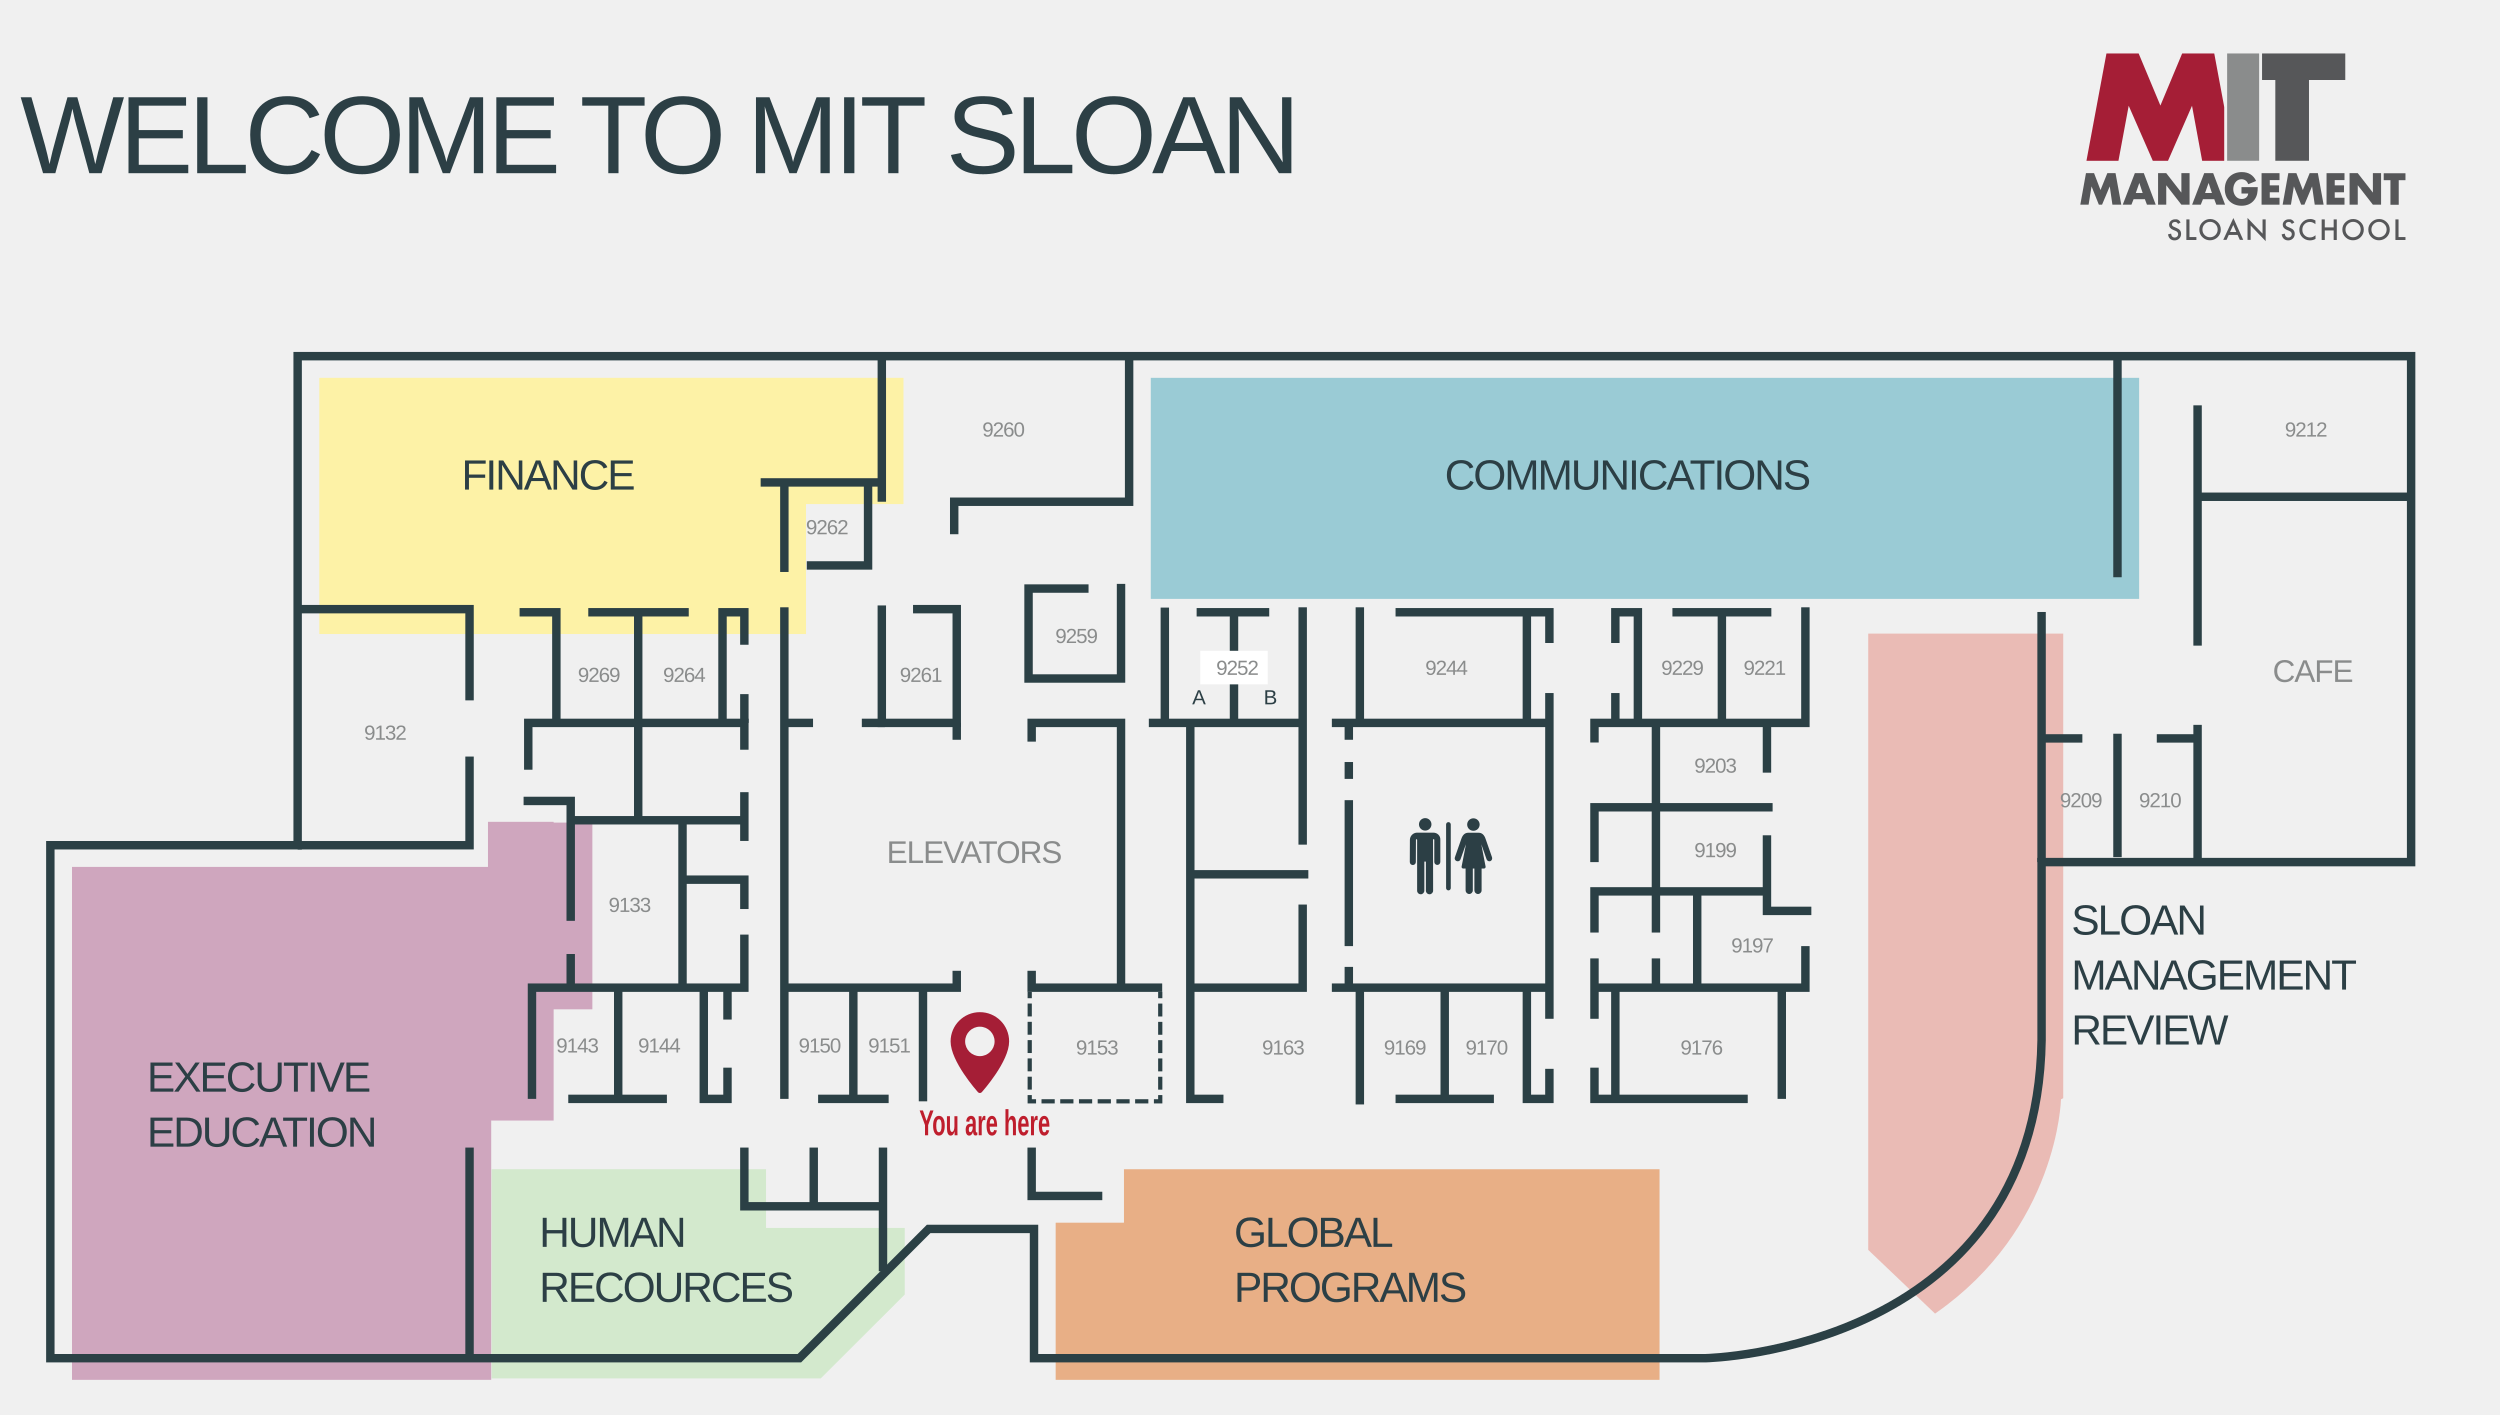
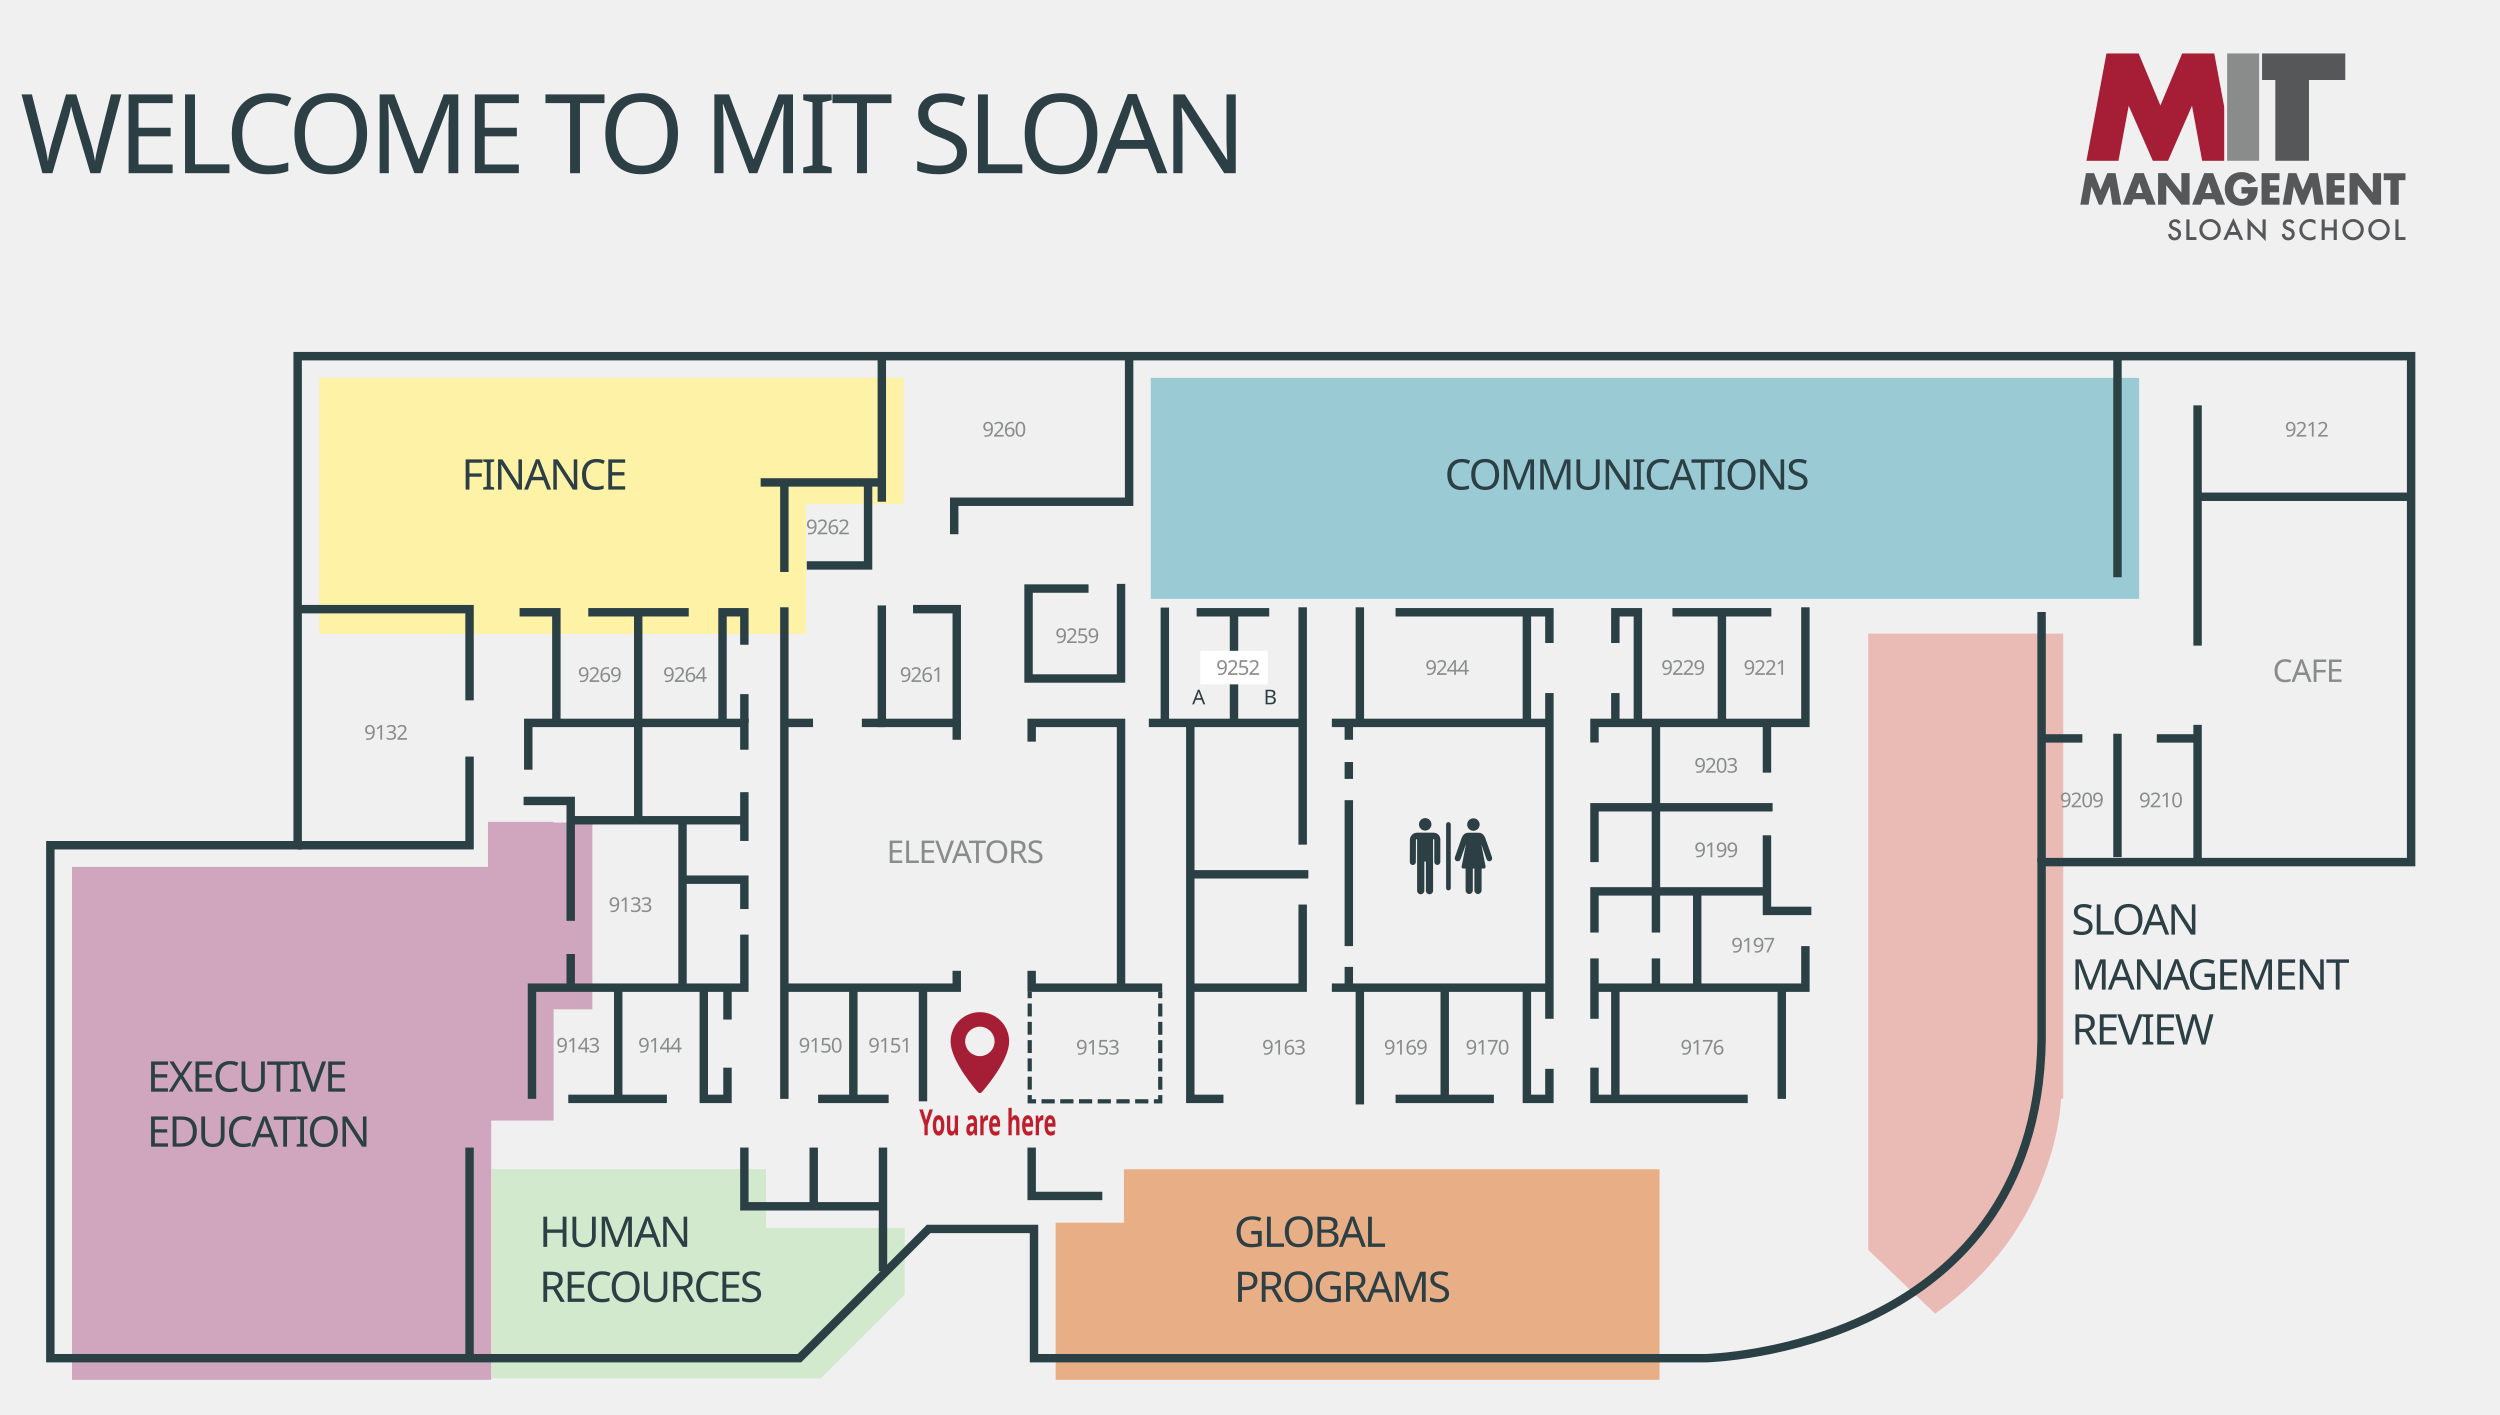
<svg xmlns="http://www.w3.org/2000/svg" version="1.1" id="Layer_1" x="0px" y="0px" viewBox="0 0 2562.6 1449.5" style="enable-background:new 0 0 2562.6 1449.5;" xml:space="preserve">
  <style type="text/css">
	.st0{fill:#2C3F45;}
	.st1{fill:#A51E36;}
	.st2{fill:#EBEEF1;}
- 	.st3{font-family: Arial,Helvetica Neue,Helvetica,sans-serif; font-weight: 100;}
+ 	.st3{font-family: Arial Bold; font-weight: 200;}
	.st4{font-size:113.055px;}
	.st5{letter-spacing:-5;}
	.st6{fill:#8A8C8C;}
	.st7{fill:#565759;}
	.st8{fill:#EABBB5;}
	.st9{fill:#D3E9CD;}
	.st10{fill:#CFA6BE;}
	.st11{fill:#E8AF86;}
	.st12{fill:#9ACBD5;}
	.st13{fill:#FDF2A6;}
	.st14{fill:none;stroke:#2B4045;stroke-width:8.643;stroke-miterlimit:10;}
	.st15{font-size:43.362px;}
	.st16{letter-spacing:-2;}
- 	.st17{font-family: Arial,Helvetica Neue,Helvetica,sans-serif; font-weight: 300;}
+ 	.st17{font-family: Arial Bold; font-weight: 400;}
	.st18{font-size:21px;}
	.st19{letter-spacing:-1;}
	.st20{font-size:32.222px;}
	.st21{fill:#FFFFFF;}
	.st22{fill:none;stroke:#2B4045;stroke-width:4.328;stroke-miterlimit:10;}
	.st23{fill:none;stroke:#2B4045;stroke-width:4.328;stroke-miterlimit:10;stroke-dasharray:13.237,5.516;}
	.st24{fill:none;stroke:#2B4045;stroke-width:4.328;stroke-miterlimit:10;stroke-dasharray:13.548,5.645;}
	.st25{fill:#BF1E2D;}
- 	.st26{font-family: Arial,Helvetica Neue,Helvetica,sans-serif; font-weight: 600;}
+ 	.st26{font-family: Arial Bold; font-weight: 700;}
	.st27{font-size:37px;}
</style>
  <rect x="-428.7" y="-501.5" class="st0" width="215.6" height="207.2" />
  <rect x="-428.7" y="-708.7" class="st1" width="215.6" height="207.2" />
  <rect x="-428.7" y="-915.8" class="st2" width="215.6" height="207.2" />
  <g>
    <g>
      <text transform="matrix(1 0 0 1 20.7285 177.51)" class="st0 st3 st4 st5">WELCOME TO MIT SLOAN</text>
    </g>
    <g>
      <g>
        <polygon class="st6" points="2282.9,164.8 2299.9,164.8 2304.3,164.8 2315.7,164.8 2315.7,54.8 2282.9,54.8    " />
      </g>
      <polygon class="st7" points="2318.7,54.8 2318.7,82 2332.3,82 2332.3,164.8 2366.8,164.8 2366.8,82 2404,82 2404,54.8   " />
      <g>
        <path class="st7" d="M2235.2,228l-2.6,1.5c-0.5-0.8-0.9-1.4-1.4-1.6c-0.5-0.3-1-0.4-1.8-0.4c-0.9,0-1.6,0.3-2.2,0.7     c-0.6,0.5-0.9,1.1-0.9,1.9c0,1,0.8,1.9,2.3,2.5l2.1,0.9c1.7,0.7,3,1.5,3.8,2.5c0.8,1,1.2,2.2,1.2,3.7c0,1.9-0.6,3.5-1.9,4.8     c-1.3,1.3-2.9,1.9-4.8,1.9c-1.8,0-3.3-0.5-4.5-1.6c-1.2-1.1-1.9-2.6-2.2-4.6l3.2-0.7c0.1,1.2,0.4,2.1,0.8,2.6     c0.7,0.9,1.6,1.4,2.9,1.4c1,0,1.8-0.3,2.5-1c0.7-0.7,1-1.5,1-2.5c0-0.4-0.1-0.8-0.2-1.1c-0.1-0.3-0.3-0.7-0.5-0.9     c-0.2-0.3-0.6-0.6-0.9-0.8c-0.4-0.3-0.8-0.5-1.4-0.7l-2-0.8c-2.9-1.2-4.3-3-4.3-5.3c0-1.6,0.6-2.9,1.8-4c1.2-1.1,2.7-1.6,4.5-1.6     C2232,224.4,2233.9,225.6,2235.2,228z" />
        <path class="st7" d="M2254.4,235.3c0-3,1.1-5.5,3.3-7.6c2.2-2.1,4.8-3.2,7.8-3.2c3,0,5.6,1.1,7.7,3.2c2.2,2.1,3.2,4.7,3.2,7.7     c0,3-1.1,5.6-3.2,7.7c-2.2,2.1-4.8,3.2-7.9,3.2c-2.7,0-5.2-0.9-7.3-2.8C2255.6,241.4,2254.4,238.7,2254.4,235.3z M2257.6,235.3     c0,2.3,0.8,4.2,2.3,5.7c1.6,1.5,3.3,2.2,5.4,2.2c2.2,0,4.1-0.8,5.6-2.3c1.5-1.5,2.3-3.4,2.3-5.6c0-2.2-0.8-4.1-2.3-5.6     c-1.5-1.5-3.3-2.3-5.5-2.3c-2.2,0-4,0.8-5.5,2.3C2258.4,231.2,2257.6,233.1,2257.6,235.3z" />
        <path class="st7" d="M2293.6,240.8h-9l-2.3,5.1h-3.4l10.4-22.4l10.1,22.4h-3.5L2293.6,240.8z M2292.3,237.8l-3.1-7.2l-3.3,7.2     H2292.3z" />
        <path class="st7" d="M2303.8,245.9v-22.5l15.4,16.1v-14.6h3.2v22.3l-15.4-16v14.7H2303.8z" />
        <path class="st7" d="M2351.8,228l-2.6,1.5c-0.5-0.8-0.9-1.4-1.4-1.6c-0.5-0.3-1-0.4-1.8-0.4c-0.9,0-1.6,0.3-2.2,0.7     c-0.6,0.5-0.9,1.1-0.9,1.9c0,1,0.8,1.9,2.3,2.5l2.1,0.9c1.7,0.7,3,1.5,3.7,2.5c0.8,1,1.2,2.2,1.2,3.7c0,1.9-0.6,3.5-1.9,4.8     c-1.3,1.3-2.9,1.9-4.8,1.9c-1.8,0-3.3-0.5-4.5-1.6c-1.2-1.1-1.9-2.6-2.2-4.6l3.2-0.7c0.1,1.2,0.4,2.1,0.8,2.6     c0.7,0.9,1.6,1.4,2.9,1.4c1,0,1.8-0.3,2.5-1c0.7-0.7,1-1.5,1-2.5c0-0.4-0.1-0.8-0.2-1.1c-0.1-0.3-0.3-0.7-0.5-0.9     c-0.2-0.3-0.6-0.6-0.9-0.8c-0.4-0.3-0.8-0.5-1.4-0.7l-2-0.8c-2.9-1.2-4.3-3-4.3-5.3c0-1.6,0.6-2.9,1.8-4c1.2-1.1,2.7-1.6,4.5-1.6     C2348.5,224.4,2350.4,225.6,2351.8,228z" />
        <path class="st7" d="M2373.4,226v3.8c-1.8-1.5-3.7-2.3-5.7-2.3c-2.2,0-4,0.8-5.5,2.3c-1.5,1.5-2.2,3.4-2.2,5.7     c0,2.2,0.7,4.1,2.2,5.6c1.5,1.5,3.3,2.3,5.5,2.3c1.1,0,2.1-0.2,2.9-0.5c0.4-0.2,0.9-0.4,1.4-0.7c0.5-0.3,1-0.7,1.5-1.1v3.8     c-1.8,1-3.7,1.5-5.7,1.5c-3,0-5.6-1.1-7.7-3.1c-2.1-2.1-3.2-4.7-3.2-7.7c0-2.7,0.9-5.1,2.7-7.2c2.2-2.6,5-3.9,8.5-3.9     C2369.8,224.4,2371.6,225,2373.4,226z" />
        <path class="st7" d="M2383,233.1h9.1v-8.2h3.2v21.1h-3.2v-9.8h-9.1v9.8h-3.2v-21.1h3.2V233.1z" />
        <path class="st7" d="M2401,235.3c0-3,1.1-5.5,3.3-7.6c2.2-2.1,4.8-3.2,7.8-3.2c3,0,5.6,1.1,7.7,3.2c2.2,2.1,3.2,4.7,3.2,7.7     c0,3-1.1,5.6-3.2,7.7c-2.2,2.1-4.8,3.2-7.9,3.2c-2.7,0-5.2-0.9-7.3-2.8C2402.2,241.4,2401,238.7,2401,235.3z M2404.2,235.3     c0,2.3,0.8,4.2,2.3,5.7c1.6,1.5,3.3,2.2,5.4,2.2c2.2,0,4.1-0.8,5.6-2.3c1.5-1.5,2.3-3.4,2.3-5.6c0-2.2-0.7-4.1-2.2-5.6     c-1.5-1.5-3.3-2.3-5.5-2.3c-2.2,0-4,0.8-5.6,2.3C2404.9,231.2,2404.2,233.1,2404.2,235.3z" />
        <path class="st7" d="M2427.6,235.3c0-3,1.1-5.5,3.3-7.6c2.2-2.1,4.8-3.2,7.8-3.2c3,0,5.6,1.1,7.7,3.2c2.2,2.1,3.2,4.7,3.2,7.7     c0,3-1.1,5.6-3.2,7.7c-2.2,2.1-4.8,3.2-7.9,3.2c-2.7,0-5.2-0.9-7.3-2.8C2428.8,241.4,2427.6,238.7,2427.6,235.3z M2430.8,235.3     c0,2.3,0.8,4.2,2.3,5.7c1.6,1.5,3.4,2.2,5.4,2.2c2.2,0,4.1-0.8,5.6-2.3c1.5-1.5,2.3-3.4,2.3-5.6c0-2.2-0.7-4.1-2.3-5.6     c-1.5-1.5-3.3-2.3-5.5-2.3c-2.2,0-4,0.8-5.5,2.3C2431.6,231.2,2430.8,233.1,2430.8,235.3z" />
        <path class="st7" d="M2458.6,224.9v18.1h7.1v3h-10.3v-21.1H2458.6z" />
        <path class="st7" d="M2244.3,224.9v18.1h7.1v3h-10.3v-21.1H2244.3z" />
      </g>
      <g>
        <g>
          <g id="XMLID_72_">
            <path id="XMLID_91_" class="st7" d="M2138.2,177.5h8.3l6.6,17.3l7-17.3h8.4l5.9,32.3h-9.1l-2.7-18.6h-0.1l-7.8,18.6h-3.3       l-7.4-18.6h-0.1l-3,18.6h-8.5L2138.2,177.5z" />
            <path id="XMLID_88_" class="st7" d="M2187,204.2l-2.2,5.6h-8.9l12.4-32.3h9.2l12.2,32.3h-9l-2.1-5.6H2187z M2192.9,187.5       L2192.9,187.5l-3.6,10.3h7L2192.9,187.5z" />
            <path id="XMLID_86_" class="st7" d="M2212.1,177.5h8.4l15.4,19.8h0.1v-19.8h8.4v32.3h-8.4l-15.4-19.8h-0.1v19.8h-8.4V177.5z" />
            <path id="XMLID_83_" class="st7" d="M2258.1,204.2l-2.2,5.6h-8.9l12.4-32.3h9.2l12.2,32.3h-9l-2.1-5.6H2258.1z M2263.9,187.5       L2263.9,187.5l-3.6,10.3h7L2263.9,187.5z" />
            <path id="XMLID_81_" class="st7" d="M2314.3,191.8c-0.1,4.7-0.4,8.8-3.3,12.8c-3.2,4.4-7.9,6.3-13.3,6.3       c-10.2,0-17.2-6.9-17.2-17.1c0-10.5,7.1-17.4,17.5-17.4c6.7,0,11.8,3,14.6,9.1l-8,3.3c-1.2-3.1-3.6-5.1-7-5.1       c-5.5,0-8.4,5.3-8.4,10.2c0,5,3,10.1,8.5,10.1c3.6,0,6.4-1.9,6.8-5.6h-6.9v-6.6H2314.3z" />
            <path id="XMLID_79_" class="st7" d="M2326.6,184.6v5.4h9.5v7.1h-9.5v5.6h10v7.1h-18.4v-32.3h18.4v7.1H2326.6z" />
            <path id="XMLID_77_" class="st7" d="M2393.2,184.6v5.4h9.5v7.1h-9.5v5.6h10v7.1h-18.4v-32.3h18.4v7.1H2393.2z" />
            <path id="XMLID_75_" class="st7" d="M2408.4,177.5h8.4l15.4,19.8h0.1v-19.8h8.4v32.3h-8.4l-15.4-19.8h-0.1v19.8h-8.4V177.5z" />
            <path id="XMLID_73_" class="st7" d="M2458.7,209.9h-8.4v-25.2h-6.9v-7.1h22.3v7.1h-6.9V209.9z" />
          </g>
        </g>
        <path id="XMLID_70_" class="st7" d="M2345.6,177.5h8.3l6.6,17.3l7-17.3h8.4l5.9,32.3h-9.1l-2.7-18.6h-0.1l-7.8,18.6h-3.3     l-7.4-18.6h-0.1l-3,18.6h-8.5L2345.6,177.5z" />
      </g>
      <polygon class="st1" points="2279.9,109.8 2279.5,107.4 2269.7,54.8 2236.8,54.8 2214.5,108.2 2192.2,54.8 2159.2,54.8     2138.7,164.8 2171.5,164.8 2182,108.4 2206.7,164.8 2222.3,164.8 2246.9,108.4 2257.3,164.8 2268.8,164.8 2279.9,164.8   " />
    </g>
    <g>
      <path class="st8" d="M1983.5,1346.5c126.1-87.4,129.1-219.7,129.1-219.7l2.3-1.1V649.5h-199.9v631.7L1983.5,1346.5L1983.5,1346.5z    " />
      <polygon class="st9" points="785.2,1198.5 503.9,1198.5 503.9,1412.9 841.3,1412.9 927.4,1327 927.4,1258.7 785.2,1258.7   " />
      <polygon class="st10" points="607.2,843.2 567.5,843.2 567.5,842.4 500.2,842.4 500.2,888.6 73.8,888.6 73.8,1414.4 503.5,1414.4     503.5,1148.6 567.5,1148.6 567.5,1034.6 607.2,1034.6   " />
      <polygon class="st11" points="1152.1,1198.5 1152.1,1253.3 1082.1,1253.3 1082.1,1414.4 1701.1,1414.4 1701.1,1359.6     1701.1,1253.3 1701.1,1198.5   " />
      <rect x="1179.6" y="387.3" class="st12" width="1013.1" height="226.6" />
      <polygon class="st13" points="926.1,387.3 819.2,387.3 801.9,387.3 327.3,387.3 327.3,649.9 826.2,649.9 826.2,516.7 926.1,516.7       " />
      <g>
        <path class="st14" d="M51.6,1392.2h767.8l132.5-132.5h108v132.5h688.5c0,0,350-7.2,344.3-341.4V883.7h378.8V365.1H305.1v501.3     H51.6V1392.2z" />
        <line class="st14" x1="2252.6" y1="415.5" x2="2252.6" y2="661.8" />
        <line class="st14" x1="2252.6" y1="743" x2="2252.6" y2="883.7" />
        <line class="st14" x1="2170.5" y1="752.1" x2="2170.5" y2="878.6" />
        <line class="st14" x1="2252.6" y1="509.2" x2="2471.5" y2="509.2" />
        <line class="st14" x1="2092.7" y1="883.7" x2="2092.7" y2="627.3" />
        <line class="st14" x1="2134.5" y1="756.9" x2="2092.7" y2="756.9" />
        <line class="st14" x1="2252.6" y1="756.9" x2="2210.8" y2="756.9" />
        <polyline class="st14" points="1157.4,365.1 1157.4,514.3 978.1,514.3 978.1,547.6    " />
        <line class="st14" x1="903.9" y1="365.1" x2="903.9" y2="514.3" />
        <line class="st14" x1="903.9" y1="494.5" x2="779.7" y2="494.5" />
        <line class="st14" x1="804" y1="586.3" x2="804" y2="494.5" />
        <polyline class="st14" points="889.8,494.5 889.8,579.6 827,579.6    " />
        <polyline class="st14" points="305.1,624.4 481.3,624.4 481.3,717.9    " />
        <polyline class="st14" points="305.1,866.4 481.3,866.4 481.3,775.5    " />
        <line class="st14" x1="481.3" y1="1176.3" x2="481.3" y2="1392.2" />
        <polyline class="st14" points="763,1176.3 763,1236.5 905.1,1236.5    " />
        <line class="st14" x1="834.1" y1="1176.3" x2="834.1" y2="1236.5" />
        <line class="st14" x1="905.1" y1="1176.3" x2="905.1" y2="1303.1" />
        <line class="st14" x1="633.7" y1="1012.4" x2="633.7" y2="1126.4" />
        <polyline class="st14" points="721.4,1012.4 721.4,1126.4 745.7,1126.4 745.7,1094.4    " />
        <line class="st14" x1="745.7" y1="1012.4" x2="745.7" y2="1045.1" />
        <line class="st14" x1="582.5" y1="1126.4" x2="683.6" y2="1126.4" />
        <line class="st14" x1="699.6" y1="840.8" x2="699.6" y2="1012.4" />
        <line class="st14" x1="585" y1="840.8" x2="763" y2="840.8" />
        <line class="st14" x1="585" y1="977.9" x2="585" y2="1012.4" />
        <polyline class="st14" points="699.6,901.7 763,901.7 763,931.8    " />
        <polyline class="st14" points="763,958 763,1012.4 545.3,1012.4 545.3,1126.4    " />
        <line class="st14" x1="654.2" y1="627.6" x2="654.2" y2="840.8" />
        <polyline class="st14" points="763,768.5 763,741 541.5,741 541.5,789    " />
        <line class="st14" x1="763" y1="812" x2="763" y2="862" />
        <line class="st14" x1="603" y1="627.6" x2="706" y2="627.6" />
        <polyline class="st14" points="763,660.9 763,627.6 740.6,627.6 740.6,741    " />
        <line class="st14" x1="763" y1="711.5" x2="763" y2="741" />
        <polyline class="st14" points="570.3,741 570.3,627.6 532.6,627.6    " />
        <polyline class="st14" points="536.7,821 585,821 585,943.9    " />
        <line class="st14" x1="804" y1="622.5" x2="804" y2="1126.4" />
        <polyline class="st14" points="804,1012.4 980.7,1012.4 980.7,995.1    " />
        <line class="st14" x1="910.9" y1="1126.4" x2="838.6" y2="1126.4" />
        <line class="st14" x1="874.7" y1="1012.4" x2="874.7" y2="1126.4" />
        <line class="st14" x1="946.1" y1="1128.9" x2="946.1" y2="1012.4" />
        <polyline class="st14" points="1191.3,1012.4 1057.5,1012.4 1057.5,995.1    " />
        <polyline class="st14" points="903.9,620.6 903.9,741 980.7,741 980.7,624.4 935.9,624.4    " />
        <line class="st14" x1="833.4" y1="741" x2="804" y2="741" />
        <line class="st14" x1="907.1" y1="741" x2="883.4" y2="741" />
        <polyline class="st14" points="1057.5,760.2 1057.5,741 1149.1,741 1149.1,1012.4    " />
        <line class="st14" x1="980.7" y1="741" x2="980.7" y2="758.3" />
        <polyline class="st14" points="1115.8,603.3 1054.3,603.3 1054.3,695.5 1149.1,695.5 1149.1,598.5    " />
        <polyline class="st14" points="1254.1,1126.4 1220.1,1126.4 1220.1,741    " />
        <line class="st14" x1="1177.6" y1="741" x2="1335.3" y2="741" />
        <line class="st14" x1="1194" y1="622.8" x2="1194" y2="741" />
        <line class="st14" x1="1264.9" y1="627.6" x2="1264.9" y2="741" />
        <line class="st14" x1="1335.3" y1="622.5" x2="1335.3" y2="865.8" />
        <line class="st14" x1="1226.6" y1="627.6" x2="1301" y2="627.6" />
        <line class="st14" x1="1393.9" y1="622.5" x2="1393.9" y2="741" />
        <line class="st14" x1="1365.2" y1="741" x2="1588.2" y2="741" />
        <polyline class="st14" points="1430.5,627.6 1588.2,627.6 1588.2,659.1    " />
        <path class="st14" d="M1588.2,1044.3" />
        <line class="st14" x1="1588.2" y1="710.4" x2="1588.2" y2="1044.3" />
        <polyline class="st14" points="1588.2,1095.6 1588.2,1126.4 1565.1,1126.4 1565.1,1015    " />
        <polyline class="st14" points="1220.1,1012.4 1335.3,1012.4 1335.3,927.2    " />
        <line class="st14" x1="1220.1" y1="896.2" x2="1341.1" y2="896.2" />
        <polyline class="st14" points="1365.2,1012.4 1393.9,1012.4 1588.2,1012.4    " />
        <path class="st14" d="M1393.9,1126.4" />
        <line class="st14" x1="1393.9" y1="1012.4" x2="1393.9" y2="1132.1" />
        <line class="st14" x1="1430.5" y1="1126.4" x2="1531.3" y2="1126.4" />
        <line class="st14" x1="1480.9" y1="1012.4" x2="1480.9" y2="1126.4" />
        <line class="st14" x1="1565.1" y1="627.3" x2="1565.1" y2="741" />
        <polyline class="st14" points="1850.6,622.5 1850.6,741 1634.4,741 1634.4,761.1    " />
        <polyline class="st14" points="1655.8,659.1 1655.8,627.6 1678.9,627.6 1678.9,741    " />
        <line class="st14" x1="1655.8" y1="710.4" x2="1655.8" y2="741" />
        <line class="st14" x1="1714.3" y1="627.6" x2="1815.7" y2="627.6" />
        <line class="st14" x1="1765" y1="741" x2="1765" y2="627.6" />
        <line class="st14" x1="1697.4" y1="741" x2="1697.4" y2="955.9" />
        <line class="st14" x1="1697.4" y1="982.4" x2="1697.4" y2="1012.4" />
        <polyline class="st14" points="1634.4,1012.4 1850.6,1012.4 1850.6,969.8    " />
        <polyline class="st14" points="1811.2,913.7 1634.4,913.7 1634.4,955.9    " />
        <polyline class="st14" points="1811.2,856.2 1811.2,933.7 1856.7,933.7    " />
        <line class="st14" x1="1739.7" y1="913.7" x2="1739.7" y2="1012.4" />
        <polyline class="st14" points="1817,827.5 1634.4,827.5 1634.4,883.7    " />
        <line class="st14" x1="1634.4" y1="982.4" x2="1634.4" y2="1044.3" />
        <polyline class="st14" points="1634.4,1094.4 1634.4,1126.4 1791.5,1126.4    " />
        <line class="st14" x1="1826.4" y1="1126.4" x2="1826.4" y2="1012.4" />
        <line class="st14" x1="1655.8" y1="1012.4" x2="1655.8" y2="1126.4" />
        <line class="st14" x1="1811.2" y1="743" x2="1811.2" y2="792" />
        <line class="st14" x1="1382.6" y1="820.2" x2="1382.6" y2="969.8" />
        <line class="st14" x1="1382.6" y1="991.1" x2="1382.6" y2="1012.4" />
        <line class="st14" x1="1382.6" y1="741" x2="1382.6" y2="758.3" />
        <line class="st14" x1="1382.6" y1="781.1" x2="1382.6" y2="798.4" />
        <polyline class="st14" points="1057.5,1176.3 1057.5,1225.9 1129.9,1225.9    " />
        <line class="st14" x1="2170.5" y1="365.1" x2="2170.5" y2="591.7" />
      </g>
    </g>
    <g>
      <text transform="matrix(1 0 0 1 473.0979 501.8365)" class="st0 st3 st15 st16">FINANCE</text>
    </g>
    <text transform="matrix(1 0 0 1 2342.063 447.5187)" class="st6 st17 st18 st19">9212</text>
    <text transform="matrix(1 0 0 1 1702.81 691.7642)" class="st6 st17 st18 st19">9229</text>
    <text transform="matrix(1 0 0 1 1736.702 792.0316)" class="st6 st17 st18 st19">9203</text>
    <text transform="matrix(1 0 0 1 1736.702 878.6323)" class="st6 st17 st18 st19">9199</text>
    <text transform="matrix(1 0 0 1 1774.571 976.3196)" class="st6 st17 st18 st19">9197</text>
    <text transform="matrix(1 0 0 1 1722.522 1080.985)" class="st6 st17 st18 st19">9176</text>
    <text transform="matrix(1 0 0 1 1502.227 1080.985)" class="st6 st17 st18 st19">9170</text>
    <text transform="matrix(1 0 0 1 1418.488 1080.985)" class="st6 st17 st18 st19">9169</text>
    <text transform="matrix(1 0 0 1 1293.648 1080.985)" class="st6 st17 st18 st19">9163</text>
    <text transform="matrix(1 0 0 1 1102.902 1080.985)" class="st6 st17 st18 st19">9153</text>
    <text transform="matrix(1 0 0 1 1787.178 691.7642)" class="st6 st17 st18 st19">9221</text>
    <text transform="matrix(1 0 0 1 2329.533 699.017)" class="st6 st3 st20 st19">CAFE</text>
    <g>
      <text transform="matrix(1 0 0 1 1480.904 501.8365)" class="st0 st3 st15 st16">COMMUNICATIONS</text>
    </g>
    <g>
      <text transform="matrix(1 0 0 1 1264.932 1278.096)">
        <tspan x="0" y="0" class="st0 st3 st15 st16">GLOBAL</tspan>
        <tspan x="0" y="56.4" class="st0 st3 st15 st16">PROGRAMS</tspan>
      </text>
    </g>
    <g>
      <text transform="matrix(1 0 0 1 552.7687 1278.095)">
        <tspan x="0" y="0" class="st0 st3 st15 st16">HUMAN</tspan>
        <tspan x="0" y="56.4" class="st0 st3 st15 st16">RECOURCES</tspan>
      </text>
    </g>
    <g>
      <text transform="matrix(1 0 0 1 150.6692 1118.986)">
        <tspan x="0" y="0" class="st0 st3 st15 st16">EXECUTIVE</tspan>
        <tspan x="0" y="56.4" class="st0 st3 st15 st16">EDUCATION</tspan>
      </text>
    </g>
    <g>
      <text transform="matrix(1 0 0 1 2123.233 958.0054)">
        <tspan x="0" y="0" class="st0 st3 st15 st16">SLOAN</tspan>
        <tspan x="0" y="56.4" class="st0 st3 st15 st16">MANAGEMENT</tspan>
        <tspan x="0" y="112.7" class="st0 st3 st15 st16">REVIEW</tspan>
      </text>
    </g>
    <text transform="matrix(1 0 0 1 373.228 758.251)" class="st6 st17 st18 st19">9132</text>
    <text transform="matrix(1 0 0 1 1006.885 447.5187)" class="st6 st17 st18 st19">9260</text>
    <text transform="matrix(1 0 0 1 826.1212 547.6128)" class="st6 st17 st18 st19">9262</text>
    <text transform="matrix(1 0 0 1 592.3065 699.0169)" class="st6 st17 st18 st19">9269</text>
    <text transform="matrix(1 0 0 1 623.8049 934.7928)" class="st6 st17 st18 st19">9133</text>
    <text transform="matrix(1 0 0 1 570.1869 1078.922)" class="st6 st17 st18 st19">9143</text>
    <text transform="matrix(1 0 0 1 654.0534 1078.922)" class="st6 st17 st18 st19">9144</text>
    <text transform="matrix(1 0 0 1 818.5941 1078.922)" class="st6 st17 st18 st19">9150</text>
    <text transform="matrix(1 0 0 1 889.9411 1078.922)" class="st6 st17 st18 st19">9151</text>
    <text transform="matrix(1 0 0 1 679.6628 699.0169)" class="st6 st17 st18 st19">9264</text>
    <text transform="matrix(1 0 0 1 922.3126 699.0169)" class="st6 st17 st18 st19">9261</text>
    <text transform="matrix(1 0 0 1 908.8718 884.6348)" class="st6 st3 st20 st19">ELEVATORS</text>
    <rect x="1230.3" y="667.1" class="st21" width="69.2" height="34.4" />
    <text transform="matrix(1 0 0 1 1246.648 691.7639)" class="st6 st17 st18 st19">9252</text>
    <text transform="matrix(1 0 0 1 1460.934 691.7639)" class="st6 st17 st18 st19">9244</text>
    <text transform="matrix(1 0 0 1 1081.731 659.1262)" class="st6 st17 st18 st19">9259</text>
    <g>
      <text transform="matrix(1 0 0 1 1222.004 721.9729)" class="st0 st3 st18 st19">A</text>
    </g>
    <g>
      <text transform="matrix(1 0 0 1 1295.284 721.9729)" class="st0 st3 st18 st19">B</text>
    </g>
    <g>
      <g>
        <g>
          <g>
            <path class="st0" d="M1469.3,853.5c-9.1,0-9.2,0-16.7,0c-4,0-7.3,3.3-7.4,7.3l-0.1,22.8c0,1.7,1.4,3.1,3.1,3.1c0,0,0,0,0,0       c1.7,0,3.1-1.4,3.1-3.1l0.1-22.8c0,0,0,0,0,0c0-0.3,0.3-0.6,0.6-0.6c0.3,0,0.6,0.3,0.6,0.6l0,52.2c0,2.1,1.7,3.7,3.7,3.7       s3.7-1.7,3.7-3.7v-29.8h1.6V913c0,2.1,1.7,3.7,3.7,3.7s3.7-1.7,3.7-3.7c0-49.3-0.1-21.1-0.1-52.2c0-0.3,0.3-0.6,0.6-0.7       c0.3,0,0.6,0.3,0.7,0.6v0l0,22.8c0,1.7,1.4,3.1,3.1,3.1c0,0,0,0,0,0c1.7,0,3.1-1.4,3.1-3.1l0-22.8c0,0,0,0,0,0       C1476.6,856.7,1473.3,853.5,1469.3,853.5z" />
          </g>
        </g>
        <g>
          <g>
            <circle class="st0" cx="1460.9" cy="845" r="6.4" />
          </g>
        </g>
        <g>
          <g>
            <path class="st0" d="M1529.4,878.8c-0.1-0.2-5.7-16.3-6.6-18.9c-1.4-4.2-3.8-6.3-7.1-6.3c-4.6,0-6.1,0-10.7,0       c-3.3,0-5.7,2.1-7.1,6.3c-0.9,2.6-6.5,18.7-6.6,18.9c-0.6,1.6,0.3,3.4,1.9,3.9c1.6,0.6,3.4-0.3,3.9-1.9       c0.2-0.5,3.6-10,5.5-15.4c-0.2,1.6,0.4-1.7-4.4,22.9c-0.2,1.1,0.6,2,1.7,2c0.7,0,1.5,0,2.4,0v22.4c0,2,1.7,3.7,3.7,3.7       s3.7-1.7,3.7-3.7v-22.4c0.5,0,1.1,0,1.6,0v22.4c0,2,1.7,3.7,3.7,3.7s3.7-1.7,3.7-3.7v-22.4c0.9,0,1.7,0,2.4,0       c1.1,0,1.9-1,1.7-2c-4.7-24.5-4.2-21.6-4.4-22.9c1.9,5.5,5.2,14.9,5.4,15.4c0.6,1.6,2.3,2.5,3.9,1.9       C1529.1,882.1,1529.9,880.4,1529.4,878.8z" />
          </g>
        </g>
        <g>
          <g>
            <circle class="st0" cx="1510.3" cy="845.2" r="6.4" />
          </g>
        </g>
        <g>
          <g>
            <path class="st0" d="M1484.7,842.7c-1.3,0-2.4,1.1-2.4,2.4v65.2c0,1.3,1.1,2.4,2.4,2.4s2.4-1.1,2.4-2.4v-65.2       C1487,843.7,1486,842.7,1484.7,842.7z" />
          </g>
        </g>
      </g>
    </g>
    <g>
      <g>
        <path class="st1" d="M1004.4,1037.5c-16.6,0-30,13.5-30,30c0,20.5,26.9,50.7,28,52c1.1,1.2,2.9,1.2,4,0c1.1-1.3,28-31.4,28-52     C1034.4,1050.9,1021,1037.5,1004.4,1037.5z M1004.4,1082.6c-8.3,0-15.1-6.8-15.1-15.1s6.8-15.1,15.1-15.1     c8.3,0,15.1,6.8,15.1,15.1C1019.5,1075.8,1012.7,1082.6,1004.4,1082.6z" />
      </g>
    </g>
  </g>
  <g>
    <g>
      <line class="st22" x1="1189.3" y1="1016.7" x2="1189.3" y2="1023.2" />
      <line class="st23" x1="1189.3" y1="1028.7" x2="1189.3" y2="1119.7" />
      <polyline class="st22" points="1189.3,1122.5 1189.3,1128.9 1182.8,1128.9   " />
      <line class="st24" x1="1177.1" y1="1128.9" x2="1064.8" y2="1128.9" />
      <polyline class="st22" points="1062,1128.9 1055.5,1128.9 1055.5,1122.5   " />
      <line class="st23" x1="1055.5" y1="1116.9" x2="1055.5" y2="1025.9" />
      <line class="st22" x1="1055.5" y1="1023.2" x2="1055.5" y2="1016.7" />
    </g>
  </g>
  <text transform="matrix(1 0 0 1 2111.453 827.5106)" class="st6 st17 st18 st19">9209</text>
  <text transform="matrix(1 0 0 1 2192.559 827.5106)" class="st6 st17 st18 st19">9210</text>
  <rect x="3436.9" y="1593.3" style="fill:none;" width="210" height="189.8" />
  <text transform="matrix(0.6059 0 0 1 942.2829 1163.697)" class="st25 st26 st27">You are here</text>
</svg>
